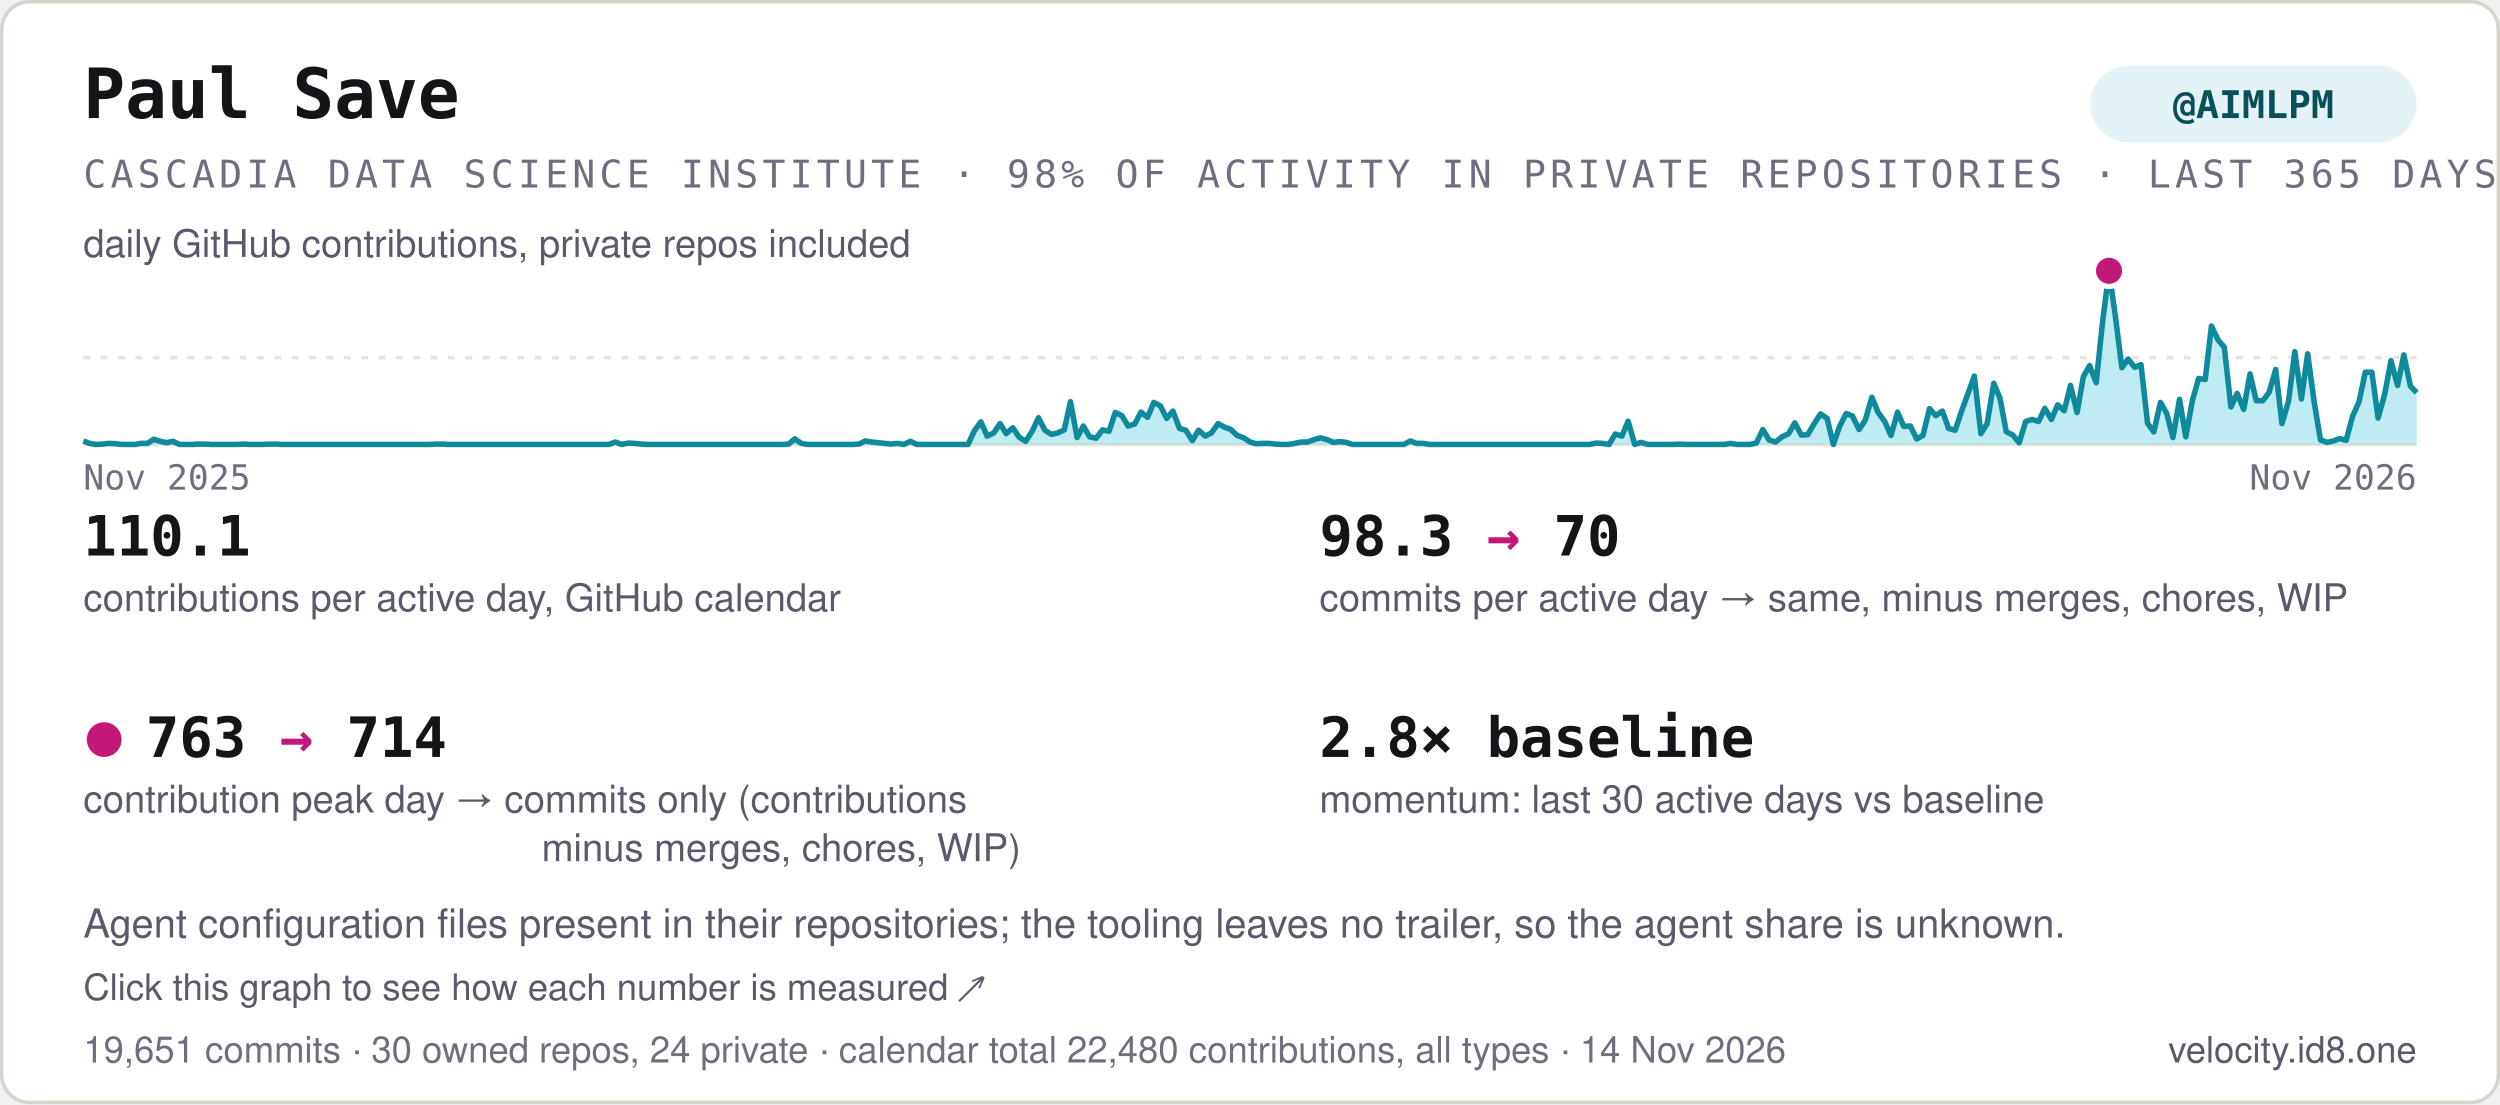
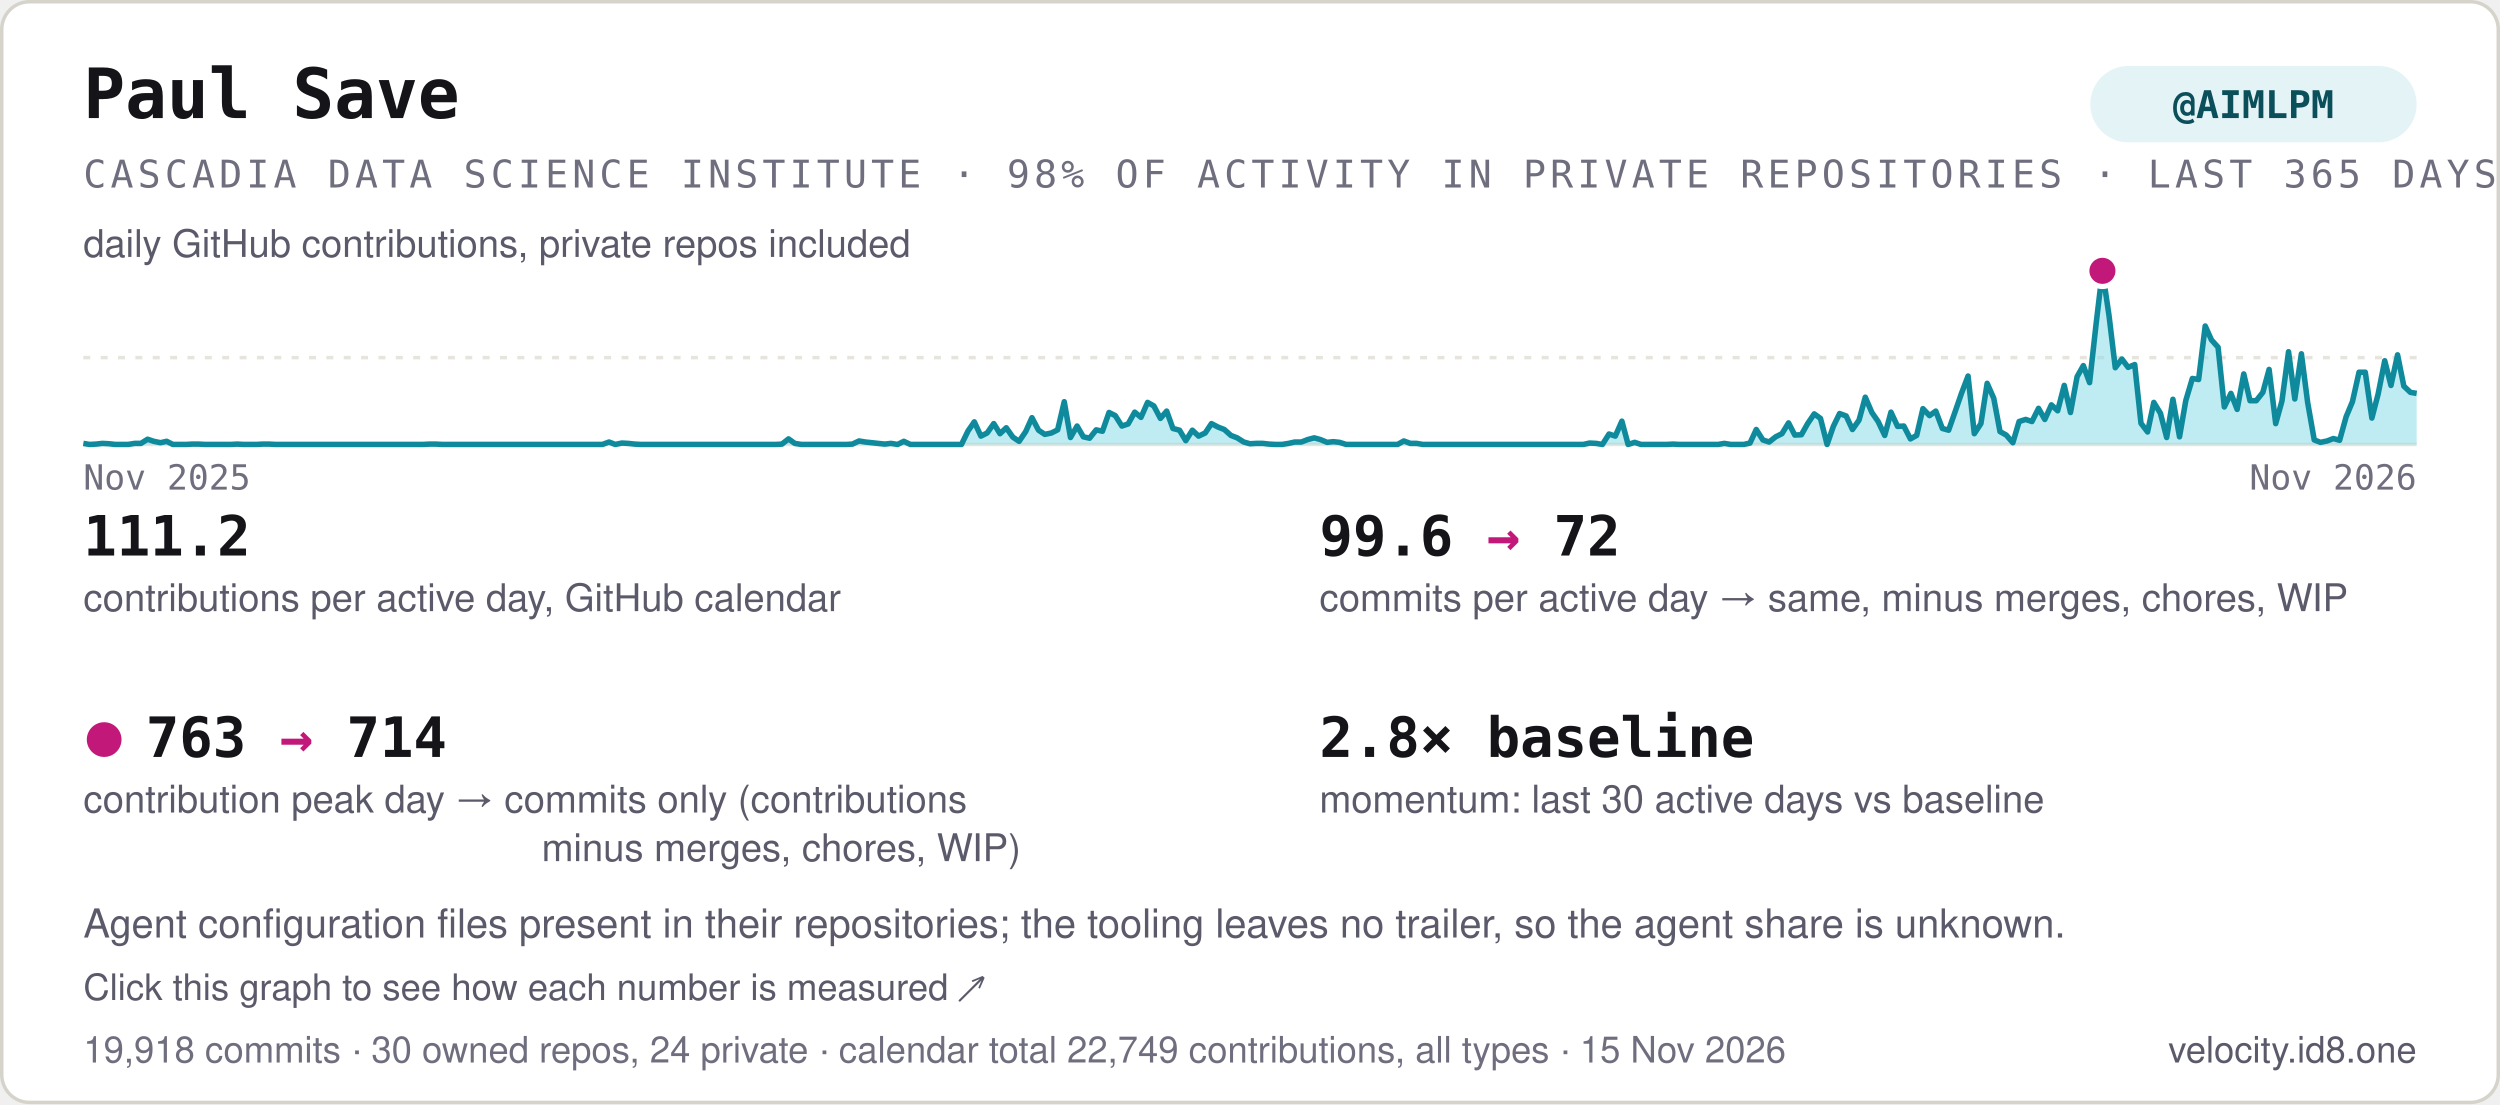
<svg xmlns="http://www.w3.org/2000/svg" width="720" height="318" viewBox="0 0 720 318" role="img" aria-label="Paul Save: Velocity Graph">
  <rect x="0.5" y="0.5" width="719" height="317" rx="8" fill="#FFFFFF" stroke="#D5D3CA" />
  <text x="24" y="34" font-family="Departure Mono, JetBrains Mono, ui-monospace, Menlo, monospace" font-size="20" font-weight="700" fill="#141419">Paul Save</text>
  <text x="24" y="54" font-family="Departure Mono, JetBrains Mono, ui-monospace, Menlo, monospace" font-size="11" letter-spacing="1.2" fill="#6E6E7E">CASCADIA DATA SCIENCE INSTITUTE · 98% OF ACTIVITY IN PRIVATE REPOSITORIES · LAST 365 DAYS</text>
  <rect x="602" y="19" width="94" height="22" rx="11" fill="#E4F3F6" />
  <text x="649" y="34" text-anchor="middle" font-family="Departure Mono, JetBrains Mono, ui-monospace, Menlo, monospace" font-size="11" font-weight="600" fill="#0A4F5A">@AIMLPM</text>
  <line x1="24" x2="696" y1="128" y2="128" stroke="#E6E4DC" />
  <line x1="24" x2="696" y1="103.0" y2="103.0" stroke="#E6E4DC" stroke-dasharray="2 3" />
-   <path d="M24.0,127.0 L25.8,127.7 L27.7,128.0 L29.5,127.9 L31.4,127.7 L33.2,127.8 L35.1,128.0 L36.9,128.0 L38.8,128.0 L40.6,127.7 L42.5,127.7 L44.3,126.5 L46.2,127.1 L48.0,127.5 L49.8,127.1 L51.7,128.0 L53.5,128.0 L55.4,128.0 L57.2,127.9 L59.1,127.9 L60.9,128.0 L62.8,128.0 L64.6,128.0 L66.5,128.0 L68.3,128.0 L70.2,127.9 L72.0,128.0 L73.8,128.0 L75.7,128.0 L77.5,127.9 L79.4,127.9 L81.2,128.0 L83.1,128.0 L84.9,128.0 L86.8,128.0 L88.6,128.0 L90.5,128.0 L92.3,128.0 L94.2,128.0 L96.0,128.0 L97.8,128.0 L99.7,128.0 L101.5,128.0 L103.4,128.0 L105.2,128.0 L107.1,128.0 L108.9,128.0 L110.8,128.0 L112.6,128.0 L114.5,128.0 L116.3,128.0 L118.2,128.0 L120.0,128.0 L121.8,128.0 L123.7,128.0 L125.5,127.9 L127.4,127.9 L129.2,128.0 L131.1,128.0 L132.9,128.0 L134.8,128.0 L136.6,128.0 L138.5,128.0 L140.3,128.0 L142.2,128.0 L144.0,128.0 L145.8,128.0 L147.7,128.0 L149.5,128.0 L151.4,128.0 L153.2,128.0 L155.1,128.0 L156.9,128.0 L158.8,128.0 L160.6,128.0 L162.5,128.0 L164.3,128.0 L166.2,128.0 L168.0,128.0 L169.8,128.0 L171.7,128.0 L173.5,128.0 L175.4,128.0 L177.2,127.3 L179.1,128.0 L180.9,127.6 L182.8,127.7 L184.6,127.9 L186.5,128.0 L188.3,128.0 L190.2,128.0 L192.0,128.0 L193.8,128.0 L195.7,128.0 L197.5,128.0 L199.4,128.0 L201.2,128.0 L203.1,128.0 L204.9,128.0 L206.8,128.0 L208.6,128.0 L210.5,128.0 L212.3,128.0 L214.2,128.0 L216.0,128.0 L217.8,128.0 L219.7,128.0 L221.5,128.0 L223.4,128.0 L225.2,128.0 L227.1,127.9 L228.9,126.4 L230.8,127.7 L232.6,128.0 L234.5,128.0 L236.3,128.0 L238.2,128.0 L240.0,128.0 L241.8,128.0 L243.7,128.0 L245.5,128.0 L247.4,127.9 L249.2,127.0 L251.1,127.3 L252.9,127.5 L254.8,127.7 L256.6,127.9 L258.5,127.7 L260.3,128.0 L262.2,127.1 L264.0,128.0 L265.8,128.0 L267.7,128.0 L269.5,128.0 L271.4,128.0 L273.2,128.0 L275.1,128.0 L276.9,128.0 L278.8,128.0 L280.6,124.1 L282.5,121.5 L284.3,125.6 L286.2,124.7 L288.0,122.0 L289.8,124.9 L291.7,123.2 L293.5,125.9 L295.4,127.1 L297.2,124.3 L299.1,120.3 L300.9,123.9 L302.8,125.1 L304.6,124.7 L306.5,123.8 L308.3,115.7 L310.2,126.0 L312.0,122.7 L313.8,125.8 L315.7,126.2 L317.5,123.8 L319.4,124.2 L321.2,118.8 L323.1,119.7 L324.9,122.7 L326.8,122.1 L328.6,118.7 L330.5,120.2 L332.3,115.9 L334.2,116.9 L336.0,120.5 L337.8,118.4 L339.7,123.4 L341.5,123.9 L343.4,126.9 L345.2,123.9 L347.1,125.6 L348.9,124.7 L350.8,122.0 L352.6,123.0 L354.5,123.7 L356.3,125.4 L358.2,126.1 L360.0,127.3 L361.8,127.8 L363.7,127.7 L365.5,127.7 L367.4,127.9 L369.2,128.0 L371.1,128.0 L372.9,127.7 L374.8,127.3 L376.6,127.3 L378.5,126.6 L380.3,126.1 L382.2,126.6 L384.0,127.4 L385.8,127.2 L387.7,127.4 L389.5,128.0 L391.4,128.0 L393.2,128.0 L395.1,128.0 L396.9,128.0 L398.8,128.0 L400.6,128.0 L402.5,128.0 L404.3,128.0 L406.2,127.0 L408.0,127.7 L409.8,127.7 L411.7,128.0 L413.5,128.0 L415.4,128.0 L417.2,128.0 L419.1,128.0 L420.9,128.0 L422.8,128.0 L424.6,128.0 L426.5,128.0 L428.3,128.0 L430.2,128.0 L432.0,128.0 L433.8,128.0 L435.7,128.0 L437.5,128.0 L439.4,128.0 L441.2,128.0 L443.1,128.0 L444.9,128.0 L446.8,128.0 L448.6,128.0 L450.5,128.0 L452.3,128.0 L454.2,128.0 L456.0,128.0 L457.8,128.0 L459.7,127.6 L461.5,127.7 L463.4,128.0 L465.2,125.0 L467.1,125.6 L468.9,121.3 L470.8,128.0 L472.6,127.4 L474.5,128.0 L476.3,128.0 L478.2,128.0 L480.0,128.0 L481.8,128.0 L483.7,127.9 L485.5,128.0 L487.4,128.0 L489.2,128.0 L491.1,128.0 L492.9,128.0 L494.8,128.0 L496.6,128.0 L498.5,127.7 L500.3,128.0 L502.2,128.0 L504.0,128.0 L505.8,127.6 L507.7,123.7 L509.5,126.7 L511.4,127.3 L513.2,125.8 L515.1,124.9 L516.9,121.8 L518.8,125.3 L520.6,125.2 L522.5,122.0 L524.3,119.2 L526.2,120.5 L528.0,128.0 L529.8,122.8 L531.7,119.1 L533.5,119.8 L535.4,123.7 L537.2,121.0 L539.1,114.4 L540.9,118.8 L542.8,121.4 L544.6,125.4 L546.5,118.7 L548.3,122.8 L550.2,122.7 L552.0,126.4 L553.8,125.4 L555.7,117.7 L557.5,119.7 L559.4,118.4 L561.2,123.4 L563.1,123.9 L564.9,118.5 L566.8,113.3 L568.6,108.3 L570.5,124.9 L572.3,122.0 L574.2,110.4 L576.0,114.7 L577.8,124.3 L579.7,125.3 L581.5,127.5 L583.4,121.4 L585.2,120.8 L587.1,121.4 L588.9,117.6 L590.8,120.8 L592.6,116.6 L594.5,118.3 L596.3,111.0 L598.2,118.8 L600.0,108.5 L601.8,105.3 L603.7,110.2 L605.5,93.1 L607.4,78.0 L609.2,90.9 L611.1,105.9 L612.9,103.4 L614.8,105.8 L616.6,105.0 L618.5,121.9 L620.3,124.4 L622.2,115.9 L624.0,119.0 L625.8,126.0 L627.7,115.0 L629.5,125.8 L631.4,115.4 L633.2,109.0 L635.1,109.3 L636.9,93.9 L638.8,97.9 L640.6,100.0 L642.5,117.2 L644.3,113.3 L646.2,117.9 L648.0,107.7 L649.8,115.4 L651.7,115.4 L653.5,113.0 L655.4,106.4 L657.2,122.0 L659.1,115.5 L660.9,101.3 L662.8,114.9 L664.6,101.9 L666.5,115.9 L668.3,126.7 L670.2,127.4 L672.0,127.0 L673.8,126.3 L675.7,126.8 L677.5,120.0 L679.4,115.7 L681.2,107.2 L683.1,107.2 L684.9,120.4 L686.8,113.5 L688.6,103.9 L690.5,111.0 L692.3,102.2 L694.2,111.2 L696.0,113.1 L696.0,128 L24,128 Z" fill="#8ADCE8" fill-opacity="0.55" />
-   <path d="M24.0,127.0 L25.8,127.7 L27.7,128.0 L29.5,127.9 L31.4,127.7 L33.2,127.8 L35.1,128.0 L36.9,128.0 L38.8,128.0 L40.6,127.7 L42.5,127.7 L44.3,126.5 L46.2,127.1 L48.0,127.5 L49.8,127.1 L51.7,128.0 L53.5,128.0 L55.4,128.0 L57.2,127.9 L59.1,127.9 L60.9,128.0 L62.8,128.0 L64.6,128.0 L66.5,128.0 L68.3,128.0 L70.2,127.9 L72.0,128.0 L73.8,128.0 L75.7,128.0 L77.5,127.9 L79.4,127.9 L81.2,128.0 L83.1,128.0 L84.9,128.0 L86.8,128.0 L88.6,128.0 L90.5,128.0 L92.3,128.0 L94.2,128.0 L96.0,128.0 L97.8,128.0 L99.7,128.0 L101.5,128.0 L103.4,128.0 L105.2,128.0 L107.1,128.0 L108.9,128.0 L110.8,128.0 L112.6,128.0 L114.5,128.0 L116.3,128.0 L118.2,128.0 L120.0,128.0 L121.8,128.0 L123.7,128.0 L125.5,127.9 L127.4,127.9 L129.2,128.0 L131.1,128.0 L132.9,128.0 L134.8,128.0 L136.6,128.0 L138.5,128.0 L140.3,128.0 L142.2,128.0 L144.0,128.0 L145.8,128.0 L147.7,128.0 L149.5,128.0 L151.4,128.0 L153.2,128.0 L155.1,128.0 L156.9,128.0 L158.8,128.0 L160.6,128.0 L162.5,128.0 L164.3,128.0 L166.2,128.0 L168.0,128.0 L169.8,128.0 L171.7,128.0 L173.5,128.0 L175.4,128.0 L177.2,127.3 L179.1,128.0 L180.9,127.6 L182.8,127.7 L184.6,127.9 L186.5,128.0 L188.3,128.0 L190.2,128.0 L192.0,128.0 L193.8,128.0 L195.7,128.0 L197.5,128.0 L199.4,128.0 L201.2,128.0 L203.1,128.0 L204.9,128.0 L206.8,128.0 L208.6,128.0 L210.5,128.0 L212.3,128.0 L214.2,128.0 L216.0,128.0 L217.8,128.0 L219.7,128.0 L221.5,128.0 L223.4,128.0 L225.2,128.0 L227.1,127.9 L228.9,126.4 L230.8,127.7 L232.6,128.0 L234.5,128.0 L236.3,128.0 L238.2,128.0 L240.0,128.0 L241.8,128.0 L243.7,128.0 L245.5,128.0 L247.4,127.9 L249.2,127.0 L251.1,127.3 L252.9,127.5 L254.8,127.7 L256.6,127.9 L258.5,127.7 L260.3,128.0 L262.2,127.1 L264.0,128.0 L265.8,128.0 L267.7,128.0 L269.5,128.0 L271.4,128.0 L273.2,128.0 L275.1,128.0 L276.9,128.0 L278.8,128.0 L280.6,124.1 L282.5,121.5 L284.3,125.6 L286.2,124.7 L288.0,122.0 L289.8,124.9 L291.7,123.2 L293.5,125.9 L295.4,127.1 L297.2,124.3 L299.1,120.3 L300.9,123.9 L302.8,125.1 L304.6,124.7 L306.5,123.8 L308.3,115.7 L310.2,126.0 L312.0,122.7 L313.8,125.8 L315.7,126.2 L317.5,123.8 L319.4,124.2 L321.2,118.8 L323.1,119.7 L324.9,122.7 L326.8,122.1 L328.6,118.7 L330.5,120.2 L332.3,115.9 L334.2,116.9 L336.0,120.5 L337.8,118.4 L339.7,123.4 L341.5,123.9 L343.4,126.9 L345.2,123.9 L347.1,125.6 L348.9,124.7 L350.8,122.0 L352.6,123.0 L354.5,123.7 L356.3,125.4 L358.2,126.1 L360.0,127.3 L361.8,127.8 L363.7,127.7 L365.5,127.7 L367.4,127.9 L369.2,128.0 L371.1,128.0 L372.9,127.7 L374.8,127.3 L376.6,127.3 L378.5,126.6 L380.3,126.1 L382.2,126.6 L384.0,127.4 L385.8,127.2 L387.7,127.4 L389.5,128.0 L391.4,128.0 L393.2,128.0 L395.1,128.0 L396.9,128.0 L398.8,128.0 L400.6,128.0 L402.5,128.0 L404.3,128.0 L406.2,127.0 L408.0,127.7 L409.8,127.7 L411.7,128.0 L413.5,128.0 L415.4,128.0 L417.2,128.0 L419.1,128.0 L420.9,128.0 L422.8,128.0 L424.6,128.0 L426.5,128.0 L428.3,128.0 L430.2,128.0 L432.0,128.0 L433.8,128.0 L435.7,128.0 L437.5,128.0 L439.4,128.0 L441.2,128.0 L443.1,128.0 L444.9,128.0 L446.8,128.0 L448.6,128.0 L450.5,128.0 L452.3,128.0 L454.2,128.0 L456.0,128.0 L457.8,128.0 L459.7,127.6 L461.5,127.7 L463.4,128.0 L465.2,125.0 L467.1,125.6 L468.9,121.3 L470.8,128.0 L472.6,127.4 L474.5,128.0 L476.3,128.0 L478.2,128.0 L480.0,128.0 L481.8,128.0 L483.7,127.9 L485.5,128.0 L487.4,128.0 L489.2,128.0 L491.1,128.0 L492.9,128.0 L494.8,128.0 L496.6,128.0 L498.5,127.7 L500.3,128.0 L502.2,128.0 L504.0,128.0 L505.8,127.6 L507.7,123.7 L509.5,126.7 L511.4,127.3 L513.2,125.8 L515.1,124.9 L516.9,121.8 L518.8,125.3 L520.6,125.2 L522.5,122.0 L524.3,119.2 L526.2,120.5 L528.0,128.0 L529.8,122.8 L531.7,119.1 L533.5,119.8 L535.4,123.7 L537.2,121.0 L539.1,114.4 L540.9,118.8 L542.8,121.4 L544.6,125.4 L546.5,118.7 L548.3,122.8 L550.2,122.7 L552.0,126.4 L553.8,125.4 L555.7,117.7 L557.5,119.7 L559.4,118.4 L561.2,123.4 L563.1,123.9 L564.9,118.5 L566.8,113.3 L568.6,108.3 L570.5,124.9 L572.3,122.0 L574.2,110.4 L576.0,114.7 L577.8,124.3 L579.7,125.3 L581.5,127.5 L583.4,121.4 L585.2,120.8 L587.1,121.4 L588.9,117.6 L590.8,120.8 L592.6,116.6 L594.5,118.3 L596.3,111.0 L598.2,118.8 L600.0,108.5 L601.8,105.3 L603.7,110.2 L605.5,93.1 L607.4,78.0 L609.2,90.9 L611.1,105.9 L612.9,103.4 L614.8,105.8 L616.6,105.0 L618.5,121.9 L620.3,124.4 L622.2,115.9 L624.0,119.0 L625.8,126.0 L627.7,115.0 L629.5,125.8 L631.4,115.4 L633.2,109.0 L635.1,109.3 L636.9,93.9 L638.8,97.9 L640.6,100.0 L642.5,117.2 L644.3,113.3 L646.2,117.9 L648.0,107.7 L649.8,115.4 L651.7,115.4 L653.5,113.0 L655.4,106.4 L657.2,122.0 L659.1,115.5 L660.9,101.3 L662.8,114.9 L664.6,101.9 L666.5,115.9 L668.3,126.7 L670.2,127.4 L672.0,127.0 L673.8,126.3 L675.7,126.8 L677.5,120.0 L679.4,115.7 L681.2,107.2 L683.1,107.2 L684.9,120.4 L686.8,113.5 L688.6,103.9 L690.5,111.0 L692.3,102.2 L694.2,111.2 L696.0,113.1" fill="none" stroke="#0F8A9C" stroke-width="1.6" stroke-linejoin="round" />
-   <circle cx="607.4" cy="78.0" r="4.5" fill="#C2187A" stroke="#FFFFFF" stroke-width="1.5" />
+   <path d="M24.0,127.7 L25.8,128.0 L27.7,127.9 L29.5,127.7 L31.4,127.8 L33.2,128.0 L35.1,128.0 L36.9,128.0 L38.8,127.7 L40.6,127.7 L42.5,126.5 L44.3,127.1 L46.2,127.5 L48.0,127.1 L49.8,128.0 L51.7,128.0 L53.5,128.0 L55.4,127.9 L57.2,127.9 L59.1,128.0 L60.9,128.0 L62.8,128.0 L64.6,128.0 L66.5,128.0 L68.3,127.9 L70.2,128.0 L72.0,128.0 L73.8,128.0 L75.7,127.9 L77.5,127.9 L79.4,128.0 L81.2,128.0 L83.1,128.0 L84.9,128.0 L86.8,128.0 L88.6,128.0 L90.5,128.0 L92.3,128.0 L94.2,128.0 L96.0,128.0 L97.8,128.0 L99.7,128.0 L101.5,128.0 L103.4,128.0 L105.2,128.0 L107.1,128.0 L108.9,128.0 L110.8,128.0 L112.6,128.0 L114.5,128.0 L116.3,128.0 L118.2,128.0 L120.0,128.0 L121.8,128.0 L123.7,127.9 L125.5,127.9 L127.4,128.0 L129.2,128.0 L131.1,128.0 L132.9,128.0 L134.8,128.0 L136.6,128.0 L138.5,128.0 L140.3,128.0 L142.2,128.0 L144.0,128.0 L145.8,128.0 L147.7,128.0 L149.5,128.0 L151.4,128.0 L153.2,128.0 L155.1,128.0 L156.9,128.0 L158.8,128.0 L160.6,128.0 L162.5,128.0 L164.3,128.0 L166.2,128.0 L168.0,128.0 L169.8,128.0 L171.7,128.0 L173.5,128.0 L175.4,127.3 L177.2,128.0 L179.1,127.6 L180.9,127.7 L182.8,127.9 L184.6,128.0 L186.5,128.0 L188.3,128.0 L190.2,128.0 L192.0,128.0 L193.8,128.0 L195.7,128.0 L197.5,128.0 L199.4,128.0 L201.2,128.0 L203.1,128.0 L204.9,128.0 L206.8,128.0 L208.6,128.0 L210.5,128.0 L212.3,128.0 L214.2,128.0 L216.0,128.0 L217.8,128.0 L219.7,128.0 L221.5,128.0 L223.4,128.0 L225.2,127.9 L227.1,126.4 L228.9,127.7 L230.8,128.0 L232.6,128.0 L234.5,128.0 L236.3,128.0 L238.2,128.0 L240.0,128.0 L241.8,128.0 L243.7,128.0 L245.5,127.9 L247.4,127.0 L249.2,127.3 L251.1,127.5 L252.9,127.7 L254.8,127.9 L256.6,127.7 L258.5,128.0 L260.3,127.1 L262.2,128.0 L264.0,128.0 L265.8,128.0 L267.7,128.0 L269.5,128.0 L271.4,128.0 L273.2,128.0 L275.1,128.0 L276.9,128.0 L278.8,124.1 L280.6,121.5 L282.5,125.6 L284.3,124.7 L286.2,122.0 L288.0,124.9 L289.8,123.2 L291.7,125.9 L293.5,127.1 L295.4,124.3 L297.2,120.3 L299.1,123.9 L300.9,125.1 L302.8,124.7 L304.6,123.8 L306.5,115.7 L308.3,126.0 L310.2,122.7 L312.0,125.8 L313.8,126.2 L315.7,123.8 L317.5,124.2 L319.4,118.8 L321.2,119.7 L323.1,122.7 L324.9,122.1 L326.8,118.7 L328.6,120.2 L330.5,115.9 L332.3,116.9 L334.2,120.5 L336.0,118.4 L337.8,123.4 L339.7,123.9 L341.5,126.9 L343.4,123.9 L345.2,125.6 L347.1,124.7 L348.9,122.0 L350.8,123.0 L352.6,123.7 L354.5,125.4 L356.3,126.1 L358.2,127.3 L360.0,127.8 L361.8,127.7 L363.7,127.7 L365.5,127.9 L367.4,128.0 L369.2,128.0 L371.1,127.7 L372.9,127.3 L374.8,127.3 L376.6,126.6 L378.5,126.1 L380.3,126.6 L382.2,127.4 L384.0,127.2 L385.8,127.4 L387.7,128.0 L389.5,128.0 L391.4,128.0 L393.2,128.0 L395.1,128.0 L396.9,128.0 L398.8,128.0 L400.6,128.0 L402.5,128.0 L404.3,127.0 L406.2,127.7 L408.0,127.7 L409.8,128.0 L411.7,128.0 L413.5,128.0 L415.4,128.0 L417.2,128.0 L419.1,128.0 L420.9,128.0 L422.8,128.0 L424.6,128.0 L426.5,128.0 L428.3,128.0 L430.2,128.0 L432.0,128.0 L433.8,128.0 L435.7,128.0 L437.5,128.0 L439.4,128.0 L441.2,128.0 L443.1,128.0 L444.9,128.0 L446.8,128.0 L448.6,128.0 L450.5,128.0 L452.3,128.0 L454.2,128.0 L456.0,128.0 L457.8,127.6 L459.7,127.7 L461.5,128.0 L463.4,125.0 L465.2,125.6 L467.1,121.3 L468.9,128.0 L470.8,127.4 L472.6,128.0 L474.5,128.0 L476.3,128.0 L478.2,128.0 L480.0,128.0 L481.8,127.9 L483.7,128.0 L485.5,128.0 L487.4,128.0 L489.2,128.0 L491.1,128.0 L492.9,128.0 L494.8,128.0 L496.6,127.7 L498.5,128.0 L500.3,128.0 L502.2,128.0 L504.0,127.6 L505.8,123.7 L507.7,126.7 L509.5,127.3 L511.4,125.8 L513.2,124.9 L515.1,121.8 L516.9,125.3 L518.8,125.2 L520.6,122.0 L522.5,119.2 L524.3,120.5 L526.2,128.0 L528.0,122.8 L529.8,119.1 L531.7,119.8 L533.5,123.7 L535.4,121.0 L537.2,114.4 L539.1,118.8 L540.9,121.4 L542.8,125.4 L544.6,118.7 L546.5,122.8 L548.3,122.7 L550.2,126.4 L552.0,125.4 L553.8,117.7 L555.7,119.7 L557.5,118.4 L559.4,123.4 L561.2,123.9 L563.1,118.5 L564.9,113.3 L566.8,108.3 L568.6,124.9 L570.5,122.0 L572.3,110.4 L574.2,114.7 L576.0,124.3 L577.8,125.3 L579.7,127.5 L581.5,121.4 L583.4,120.8 L585.2,121.4 L587.1,117.6 L588.9,120.8 L590.8,116.6 L592.6,118.3 L594.5,111.0 L596.3,118.8 L598.2,108.5 L600.0,105.3 L601.8,110.2 L603.7,93.1 L605.5,78.0 L607.4,90.9 L609.2,105.9 L611.1,103.4 L612.9,105.8 L614.8,105.0 L616.6,121.9 L618.5,124.4 L620.3,115.9 L622.2,119.0 L624.0,126.0 L625.8,115.0 L627.7,125.8 L629.5,115.4 L631.4,109.0 L633.2,109.3 L635.1,93.9 L636.9,97.9 L638.8,100.0 L640.6,117.2 L642.5,113.3 L644.3,117.9 L646.2,107.7 L648.0,115.4 L649.8,115.4 L651.7,113.0 L653.5,106.4 L655.4,122.0 L657.2,115.5 L659.1,101.3 L660.9,114.9 L662.8,101.9 L664.6,115.9 L666.5,126.7 L668.3,127.4 L670.2,127.0 L672.0,126.3 L673.8,126.8 L675.7,120.0 L677.5,115.7 L679.4,107.2 L681.2,107.2 L683.1,120.4 L684.9,113.5 L686.8,103.9 L688.6,111.0 L690.5,102.2 L692.3,111.2 L694.2,113.0 L696.0,113.3 L696.0,128 L24,128 Z" fill="#8ADCE8" fill-opacity="0.55" />
+   <path d="M24.0,127.7 L25.8,128.0 L27.7,127.9 L29.5,127.7 L31.4,127.8 L33.2,128.0 L35.1,128.0 L36.9,128.0 L38.8,127.7 L40.6,127.7 L42.5,126.5 L44.3,127.1 L46.2,127.5 L48.0,127.1 L49.8,128.0 L51.7,128.0 L53.5,128.0 L55.4,127.9 L57.2,127.9 L59.1,128.0 L60.9,128.0 L62.8,128.0 L64.6,128.0 L66.5,128.0 L68.3,127.9 L70.2,128.0 L72.0,128.0 L73.8,128.0 L75.7,127.9 L77.5,127.9 L79.4,128.0 L81.2,128.0 L83.1,128.0 L84.9,128.0 L86.8,128.0 L88.6,128.0 L90.5,128.0 L92.3,128.0 L94.2,128.0 L96.0,128.0 L97.8,128.0 L99.7,128.0 L101.5,128.0 L103.4,128.0 L105.2,128.0 L107.1,128.0 L108.9,128.0 L110.8,128.0 L112.6,128.0 L114.5,128.0 L116.3,128.0 L118.2,128.0 L120.0,128.0 L121.8,128.0 L123.7,127.9 L125.5,127.9 L127.4,128.0 L129.2,128.0 L131.1,128.0 L132.9,128.0 L134.8,128.0 L136.6,128.0 L138.5,128.0 L140.3,128.0 L142.2,128.0 L144.0,128.0 L145.8,128.0 L147.7,128.0 L149.5,128.0 L151.4,128.0 L153.2,128.0 L155.1,128.0 L156.9,128.0 L158.8,128.0 L160.6,128.0 L162.5,128.0 L164.3,128.0 L166.2,128.0 L168.0,128.0 L169.8,128.0 L171.7,128.0 L173.5,128.0 L175.4,127.3 L177.2,128.0 L179.1,127.6 L180.9,127.7 L182.8,127.9 L184.6,128.0 L186.5,128.0 L188.3,128.0 L190.2,128.0 L192.0,128.0 L193.8,128.0 L195.7,128.0 L197.5,128.0 L199.4,128.0 L201.2,128.0 L203.1,128.0 L204.9,128.0 L206.8,128.0 L208.6,128.0 L210.5,128.0 L212.3,128.0 L214.2,128.0 L216.0,128.0 L217.8,128.0 L219.7,128.0 L221.5,128.0 L223.4,128.0 L225.2,127.9 L227.1,126.4 L228.9,127.7 L230.8,128.0 L232.6,128.0 L234.5,128.0 L236.3,128.0 L238.2,128.0 L240.0,128.0 L241.8,128.0 L243.7,128.0 L245.5,127.9 L247.4,127.0 L249.2,127.3 L251.1,127.5 L252.9,127.7 L254.8,127.9 L256.6,127.7 L258.5,128.0 L260.3,127.1 L262.2,128.0 L264.0,128.0 L265.8,128.0 L267.7,128.0 L269.5,128.0 L271.4,128.0 L273.2,128.0 L275.1,128.0 L276.9,128.0 L278.8,124.1 L280.6,121.5 L282.5,125.6 L284.3,124.7 L286.2,122.0 L288.0,124.9 L289.8,123.2 L291.7,125.9 L293.5,127.1 L295.4,124.3 L297.2,120.3 L299.1,123.9 L300.9,125.1 L302.8,124.7 L304.6,123.8 L306.5,115.7 L308.3,126.0 L310.2,122.7 L312.0,125.8 L313.8,126.2 L315.7,123.8 L317.5,124.2 L319.4,118.8 L321.2,119.7 L323.1,122.7 L324.9,122.1 L326.8,118.7 L328.6,120.2 L330.5,115.9 L332.3,116.9 L334.2,120.5 L336.0,118.4 L337.8,123.4 L339.7,123.9 L341.5,126.9 L343.4,123.9 L345.2,125.6 L347.1,124.7 L348.9,122.0 L350.8,123.0 L352.6,123.7 L354.5,125.4 L356.3,126.1 L358.2,127.3 L360.0,127.8 L361.8,127.7 L363.7,127.7 L365.5,127.9 L367.4,128.0 L369.2,128.0 L371.1,127.7 L372.9,127.3 L374.8,127.3 L376.6,126.6 L378.5,126.1 L380.3,126.6 L382.2,127.4 L384.0,127.2 L385.8,127.4 L387.7,128.0 L389.5,128.0 L391.4,128.0 L393.2,128.0 L395.1,128.0 L396.9,128.0 L398.8,128.0 L400.6,128.0 L402.5,128.0 L404.3,127.0 L406.2,127.7 L408.0,127.7 L409.8,128.0 L411.7,128.0 L413.5,128.0 L415.4,128.0 L417.2,128.0 L419.1,128.0 L420.9,128.0 L422.8,128.0 L424.6,128.0 L426.5,128.0 L428.3,128.0 L430.2,128.0 L432.0,128.0 L433.8,128.0 L435.7,128.0 L437.5,128.0 L439.4,128.0 L441.2,128.0 L443.1,128.0 L444.9,128.0 L446.8,128.0 L448.6,128.0 L450.5,128.0 L452.3,128.0 L454.2,128.0 L456.0,128.0 L457.8,127.6 L459.7,127.7 L461.5,128.0 L463.4,125.0 L465.2,125.6 L467.1,121.3 L468.9,128.0 L470.8,127.4 L472.6,128.0 L474.5,128.0 L476.3,128.0 L478.2,128.0 L480.0,128.0 L481.8,127.9 L483.7,128.0 L485.5,128.0 L487.4,128.0 L489.2,128.0 L491.1,128.0 L492.9,128.0 L494.8,128.0 L496.6,127.7 L498.5,128.0 L500.3,128.0 L502.2,128.0 L504.0,127.6 L505.8,123.7 L507.7,126.7 L509.5,127.3 L511.4,125.8 L513.2,124.9 L515.1,121.8 L516.9,125.3 L518.8,125.2 L520.6,122.0 L522.5,119.2 L524.3,120.5 L526.2,128.0 L528.0,122.8 L529.8,119.1 L531.7,119.8 L533.5,123.7 L535.4,121.0 L537.2,114.4 L539.1,118.8 L540.9,121.4 L542.8,125.4 L544.6,118.7 L546.5,122.8 L548.3,122.7 L550.2,126.4 L552.0,125.4 L553.8,117.7 L555.7,119.7 L557.5,118.4 L559.4,123.4 L561.2,123.9 L563.1,118.5 L564.9,113.3 L566.8,108.3 L568.6,124.9 L570.5,122.0 L572.3,110.4 L574.2,114.7 L576.0,124.3 L577.8,125.3 L579.7,127.5 L581.5,121.4 L583.4,120.8 L585.2,121.4 L587.1,117.6 L588.9,120.8 L590.8,116.6 L592.6,118.3 L594.5,111.0 L596.3,118.8 L598.2,108.5 L600.0,105.3 L601.8,110.2 L603.7,93.1 L605.5,78.0 L607.4,90.9 L609.2,105.9 L611.1,103.4 L612.9,105.8 L614.8,105.0 L616.6,121.9 L618.5,124.4 L620.3,115.9 L622.2,119.0 L624.0,126.0 L625.8,115.0 L627.7,125.8 L629.5,115.4 L631.4,109.0 L633.2,109.3 L635.1,93.9 L636.9,97.9 L638.8,100.0 L640.6,117.2 L642.5,113.3 L644.3,117.9 L646.2,107.7 L648.0,115.4 L649.8,115.4 L651.7,113.0 L653.5,106.4 L655.4,122.0 L657.2,115.5 L659.1,101.3 L660.9,114.9 L662.8,101.9 L664.6,115.9 L666.5,126.7 L668.3,127.4 L670.2,127.0 L672.0,126.3 L673.8,126.8 L675.7,120.0 L677.5,115.7 L679.4,107.2 L681.2,107.2 L683.1,120.4 L684.9,113.5 L686.8,103.9 L688.6,111.0 L690.5,102.2 L692.3,111.2 L694.2,113.0 L696.0,113.3" fill="none" stroke="#0F8A9C" stroke-width="1.6" stroke-linejoin="round" />
+   <circle cx="605.5" cy="78.0" r="4.5" fill="#C2187A" stroke="#FFFFFF" stroke-width="1.5" />
  <text x="24" y="141" font-family="Departure Mono, JetBrains Mono, ui-monospace, Menlo, monospace" font-size="10" fill="#6E6E7E">Nov 2025</text>
  <text x="696" y="141" text-anchor="end" font-family="Departure Mono, JetBrains Mono, ui-monospace, Menlo, monospace" font-size="10" fill="#6E6E7E">Nov 2026</text>
  <text x="24" y="74" font-family="-apple-system, BlinkMacSystemFont, 'Segoe UI', Helvetica, Arial, sans-serif" font-size="11" fill="#5A5A6A">daily GitHub contributions, private repos included</text>
-   <text x="24" y="160" font-family="Departure Mono, JetBrains Mono, ui-monospace, Menlo, monospace" font-size="16" font-weight="600" fill="#141419">110.1</text>
+   <text x="24" y="160" font-family="Departure Mono, JetBrains Mono, ui-monospace, Menlo, monospace" font-size="16" font-weight="600" fill="#141419">111.2</text>
  <text x="24" y="176" font-family="-apple-system, BlinkMacSystemFont, 'Segoe UI', Helvetica, Arial, sans-serif" font-size="11" fill="#5A5A6A">contributions per active day, GitHub calendar</text>
-   <text x="380" y="160" font-family="Departure Mono, JetBrains Mono, ui-monospace, Menlo, monospace" font-size="16" font-weight="600" fill="#141419">98.3 <tspan fill="#C2187A">→</tspan> 70</text>
+   <text x="380" y="160" font-family="Departure Mono, JetBrains Mono, ui-monospace, Menlo, monospace" font-size="16" font-weight="600" fill="#141419">99.6 <tspan fill="#C2187A">→</tspan> 72</text>
  <text x="380" y="176" font-family="-apple-system, BlinkMacSystemFont, 'Segoe UI', Helvetica, Arial, sans-serif" font-size="11" fill="#5A5A6A">commits per active day → same, minus merges, chores, WIP</text>
  <circle cx="30" cy="213" r="5" fill="#C2187A" />
  <text x="42" y="218" font-family="Departure Mono, JetBrains Mono, ui-monospace, Menlo, monospace" font-size="16" font-weight="600" fill="#141419">763 <tspan fill="#C2187A">→</tspan> 714</text>
  <text x="24" y="234" font-family="-apple-system, BlinkMacSystemFont, 'Segoe UI', Helvetica, Arial, sans-serif" font-size="11" fill="#5A5A6A">contribution peak day → commits only (contributions</text>
  <text x="156" y="248" font-family="-apple-system, BlinkMacSystemFont, 'Segoe UI', Helvetica, Arial, sans-serif" font-size="11" fill="#5A5A6A">minus merges, chores, WIP)</text>
  <text x="380" y="218" font-family="Departure Mono, JetBrains Mono, ui-monospace, Menlo, monospace" font-size="16" font-weight="600" fill="#141419">2.8× baseline</text>
  <text x="380" y="234" font-family="-apple-system, BlinkMacSystemFont, 'Segoe UI', Helvetica, Arial, sans-serif" font-size="11" fill="#5A5A6A">momentum: last 30 active days vs baseline</text>
  <text x="24" y="270" font-family="-apple-system, BlinkMacSystemFont, 'Segoe UI', Helvetica, Arial, sans-serif" font-size="11.5" fill="#5A5A6A">Agent configuration files present in their repositories; the tooling leaves no trailer, so the agent share is unknown.</text>
  <text x="24" y="288" font-family="-apple-system, BlinkMacSystemFont, 'Segoe UI', Helvetica, Arial, sans-serif" font-size="10.5" fill="#5A5A6A">Click this graph to see how each number is measured ↗</text>
-   <text x="24" y="306" font-family="-apple-system, BlinkMacSystemFont, 'Segoe UI', Helvetica, Arial, sans-serif" font-size="10.5" fill="#6E6E7E">19,651 commits · 30 owned repos, 24 private · calendar total 22,480 contributions, all types · 14 Nov 2026</text>
+   <text x="24" y="306" font-family="-apple-system, BlinkMacSystemFont, 'Segoe UI', Helvetica, Arial, sans-serif" font-size="10.5" fill="#6E6E7E">19,918 commits · 30 owned repos, 24 private · calendar total 22,749 contributions, all types · 15 Nov 2026</text>
  <text x="696" y="306" text-anchor="end" font-family="-apple-system, BlinkMacSystemFont, 'Segoe UI', Helvetica, Arial, sans-serif" font-size="10.5" fill="#5A5A6A">velocity.id8.one</text>
</svg>
